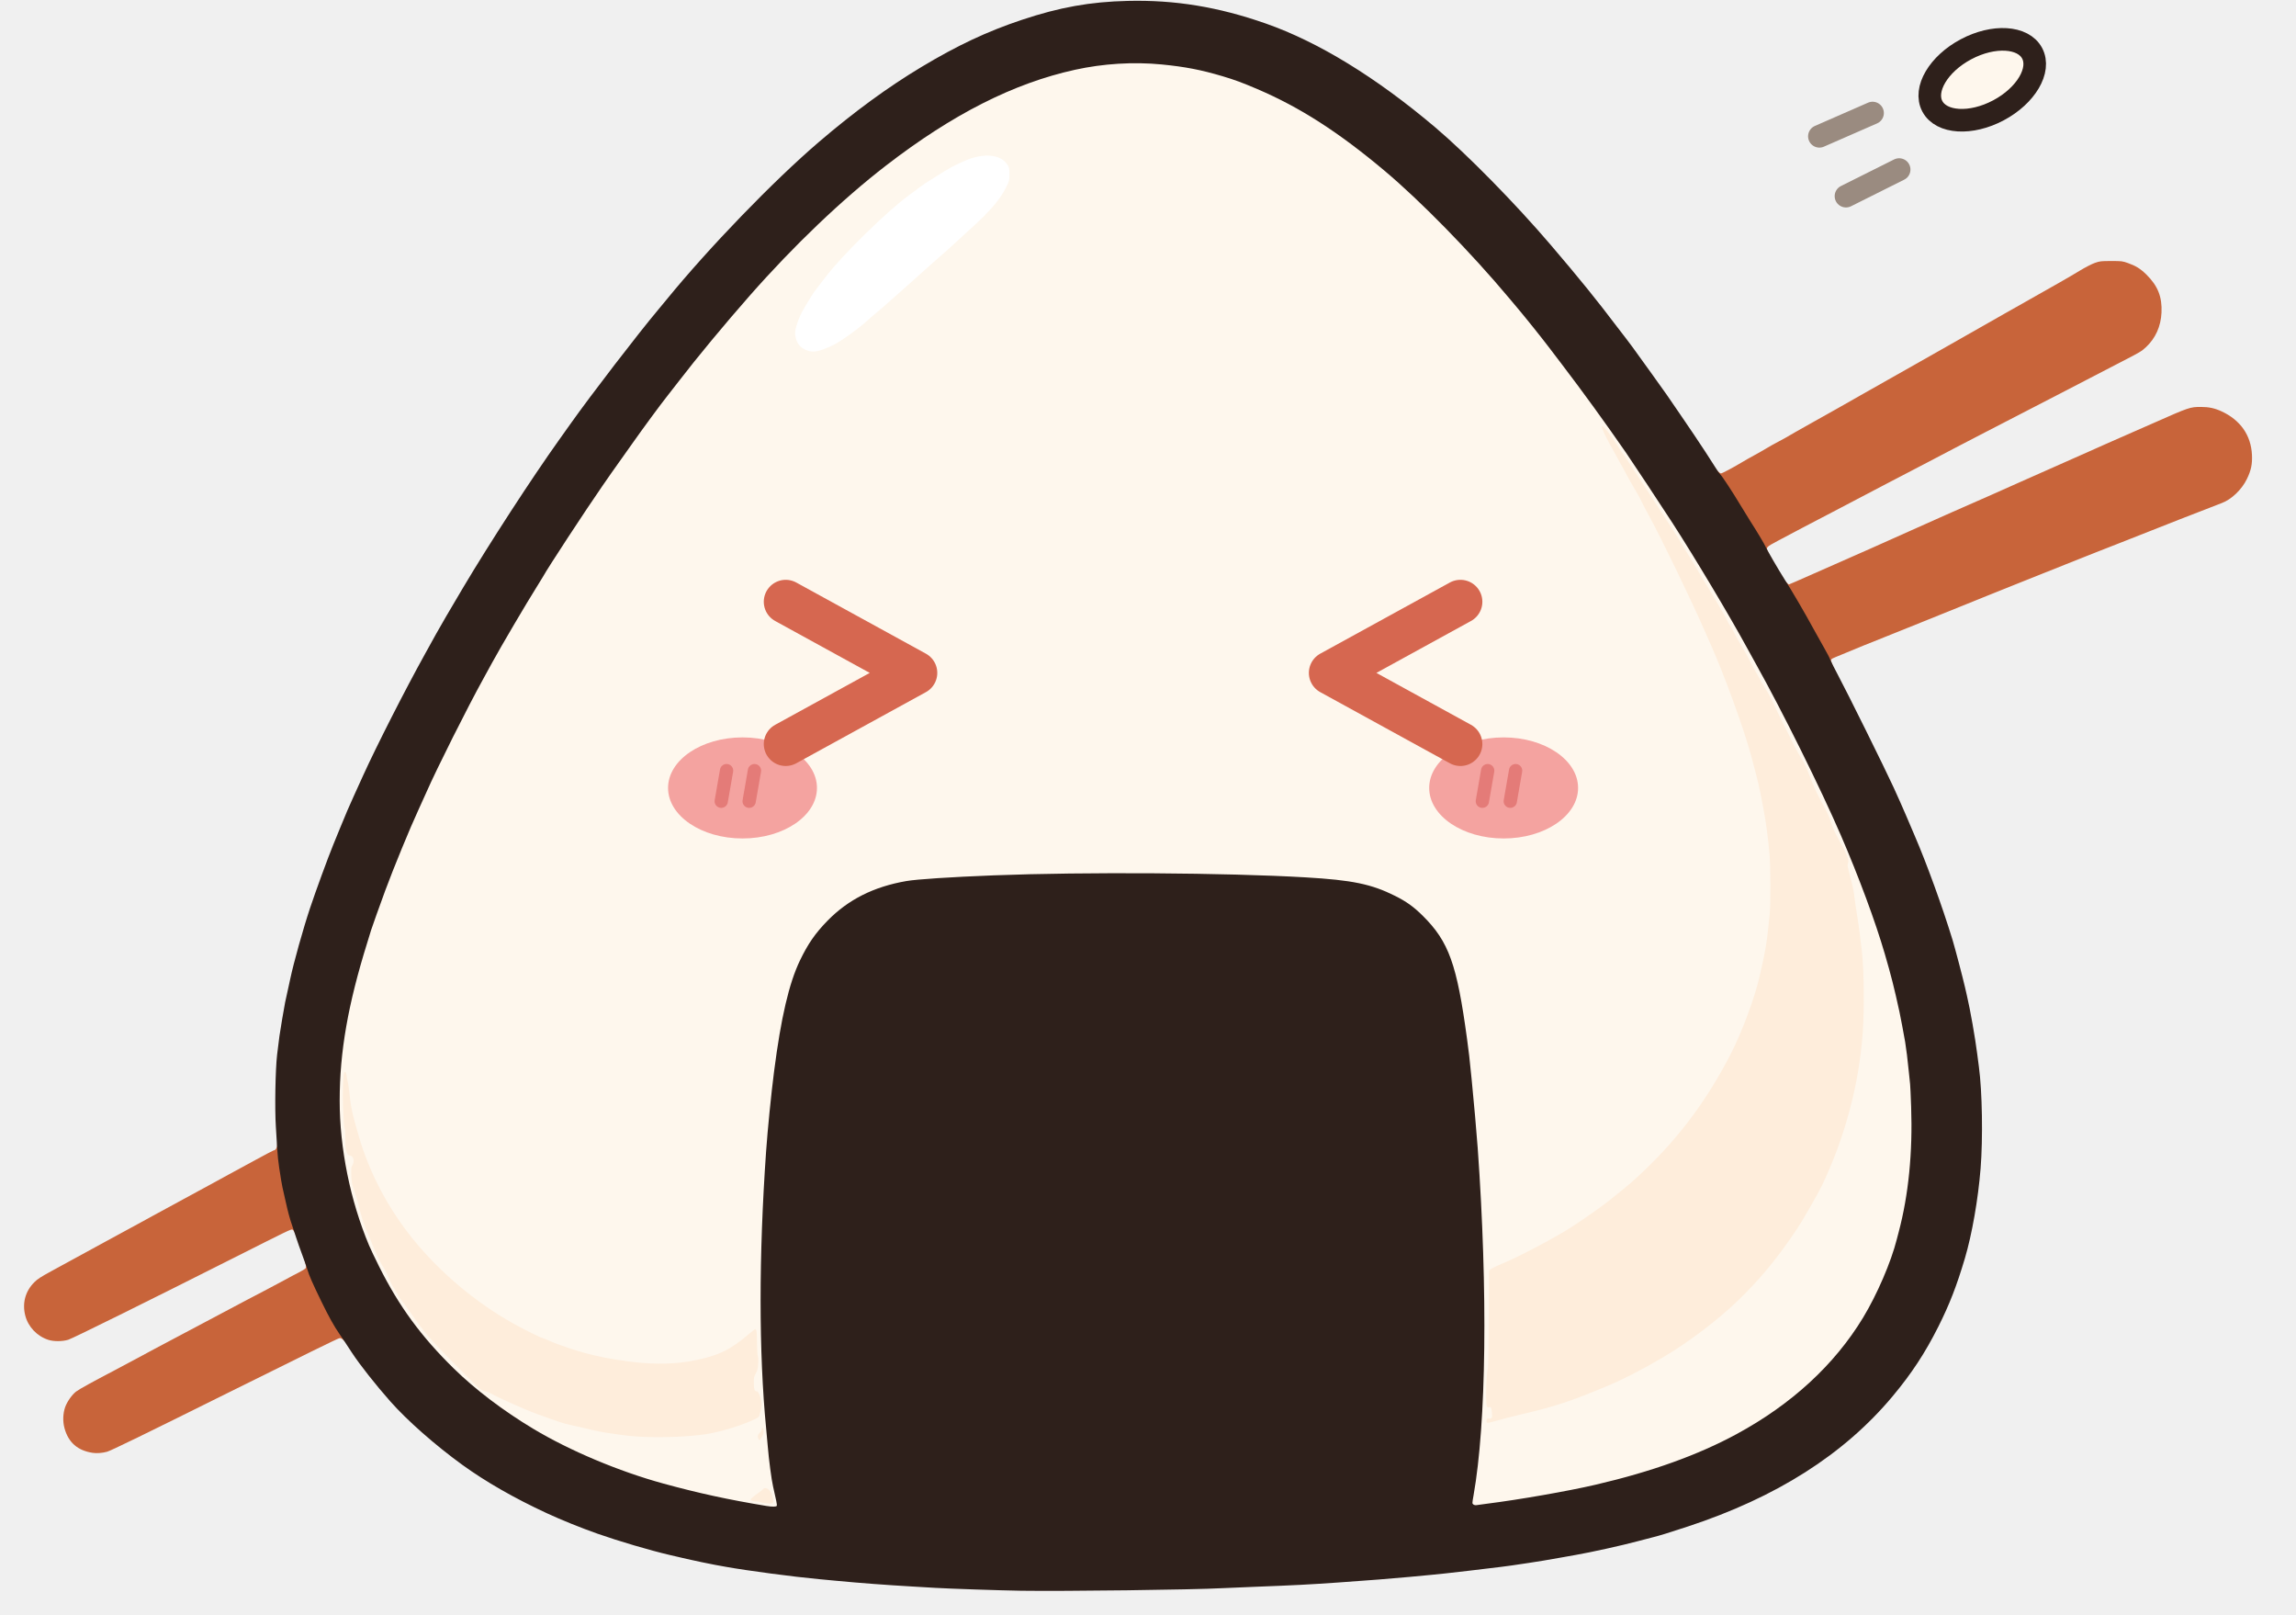
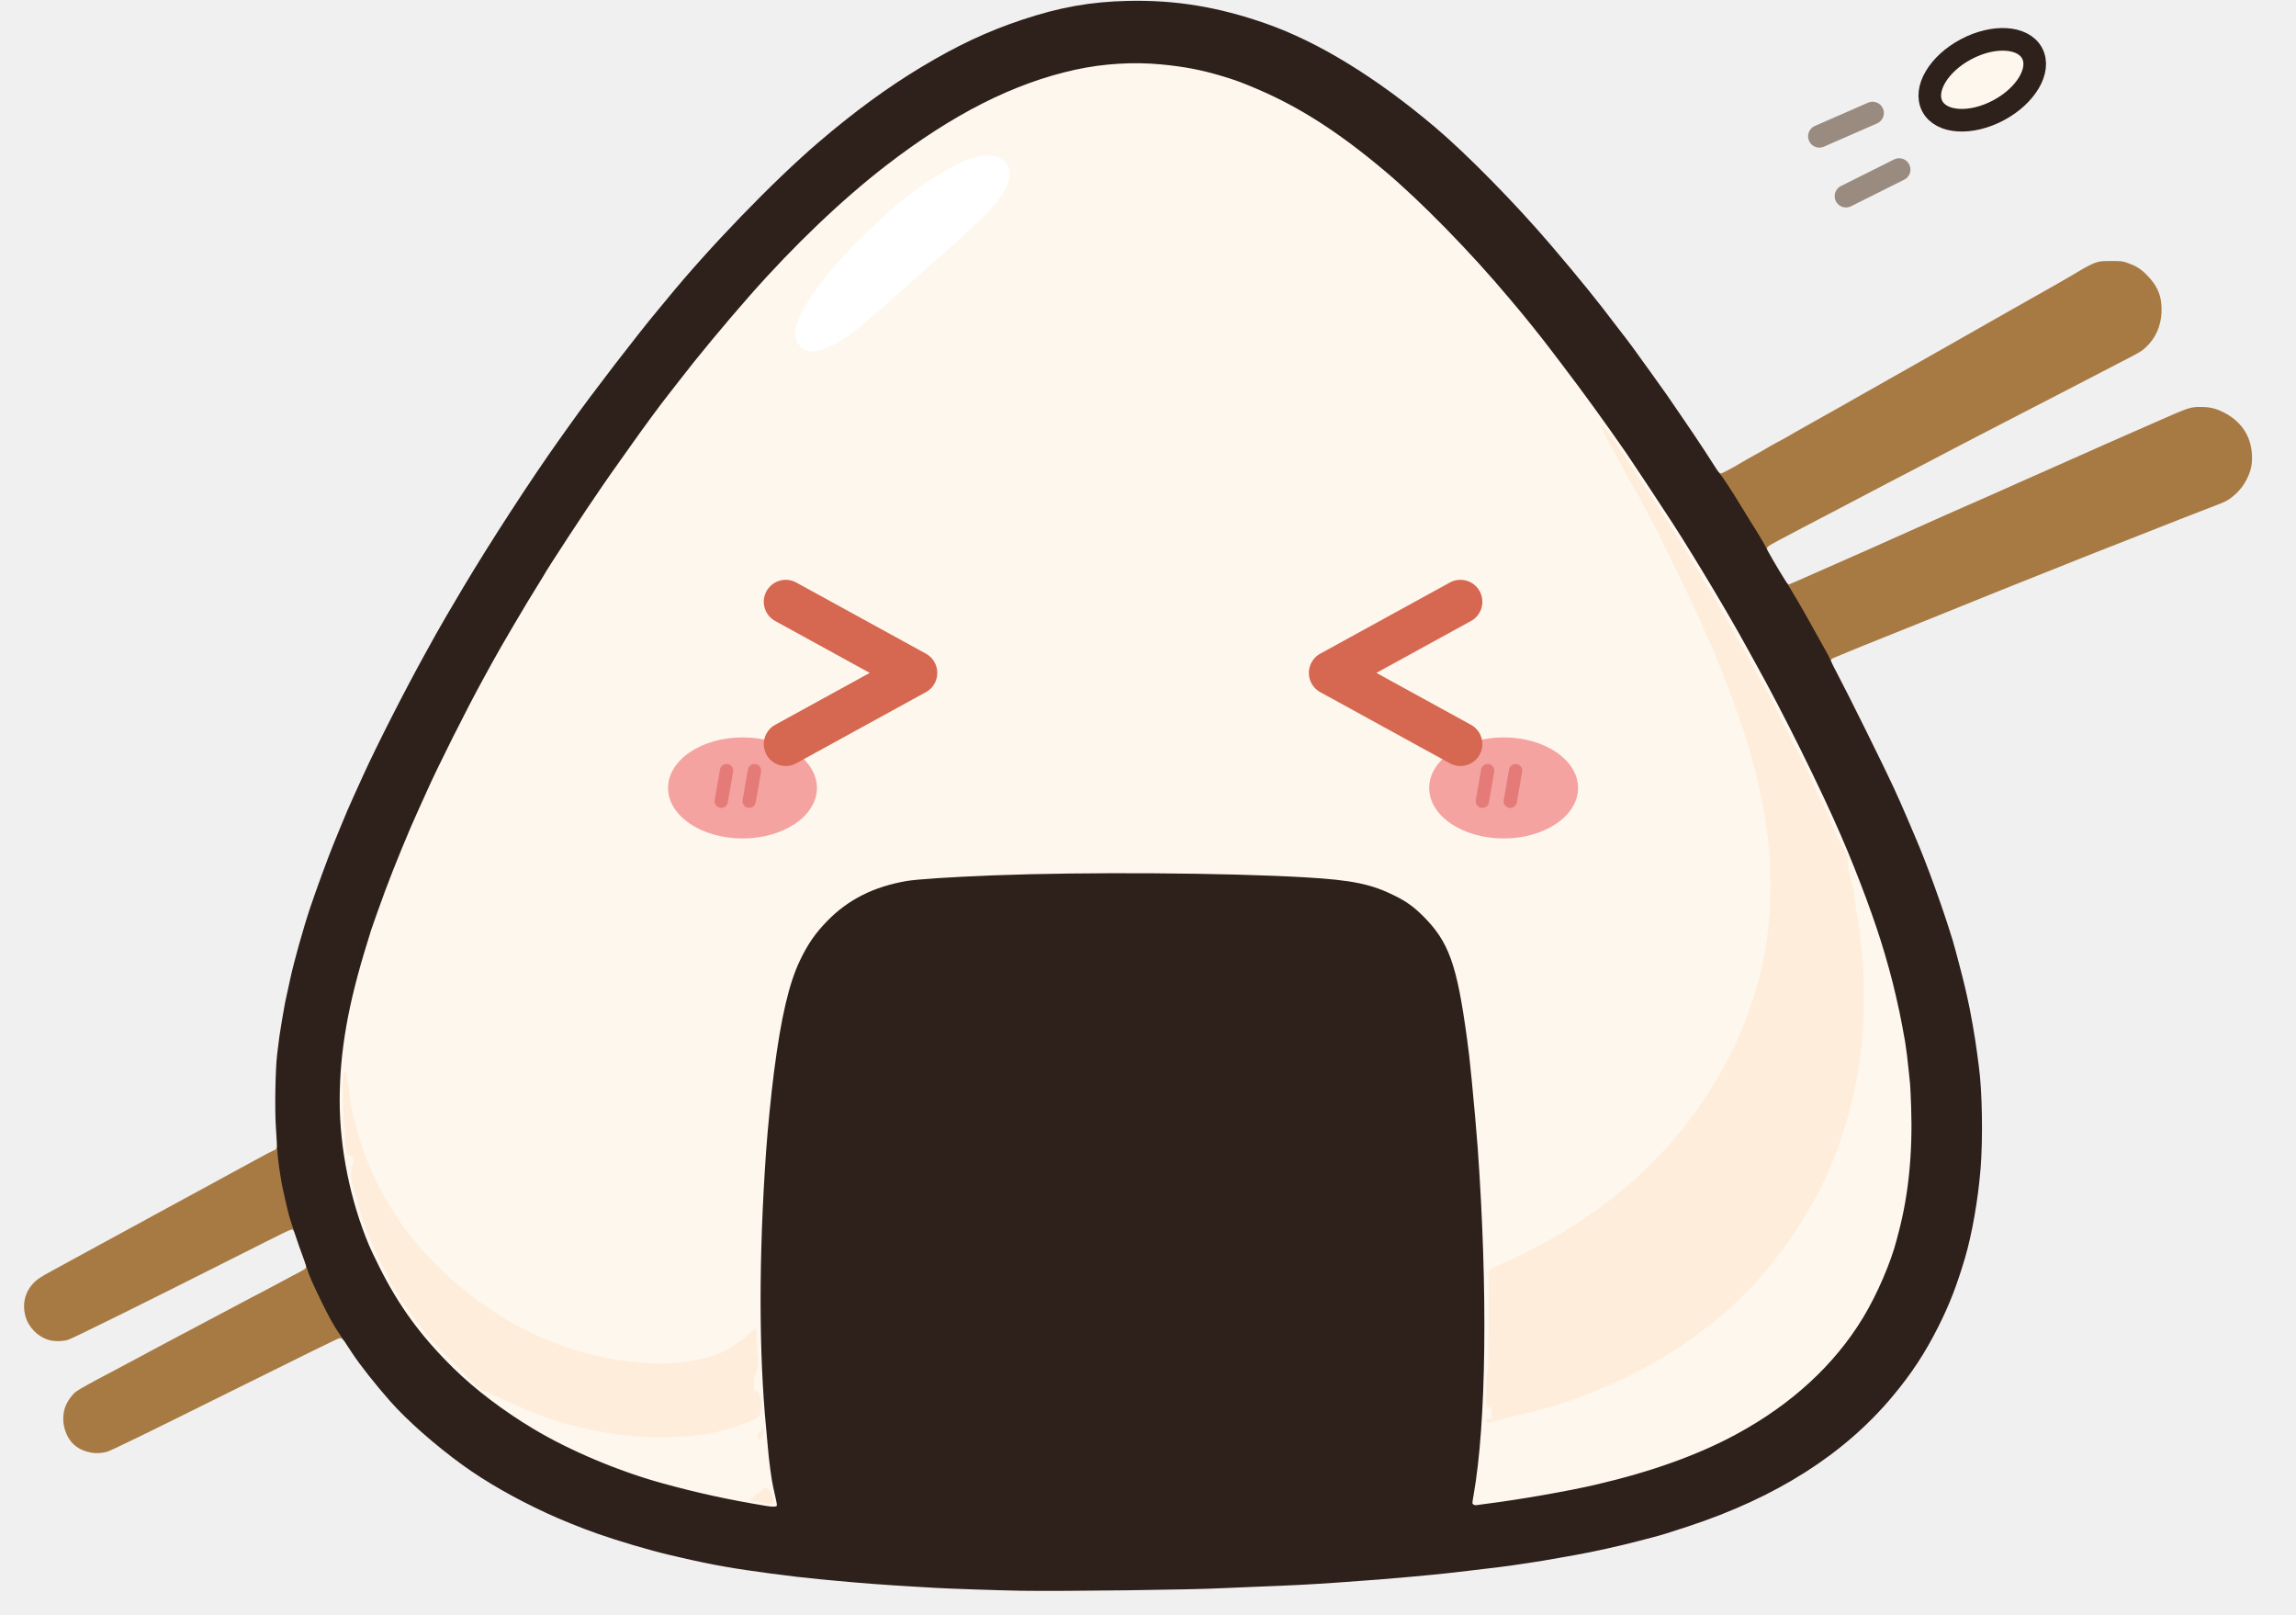
<svg xmlns="http://www.w3.org/2000/svg" viewBox="168 700 3454 2428" role="img" aria-label="Ben, screaming">
-   <path id="chopsticks" d="m 307.5,2884.987 c -22.695,-3.362 -36.662,-15.602 -42.516,-37.254 -2.709,-10.021 -2.336,-21.823 0.991,-31.382 2.848,-8.183 10.363,-18.906 16.488,-23.526 4.939,-3.725 24.267,-14.389 59.537,-32.847 10.175,-5.325 23,-12.158 28.5,-15.184 10.624,-5.845 42.326,-22.74 85,-45.297 14.3,-7.559 32.975,-17.459 41.5,-22 31.419,-16.736 51.019,-27.076 72,-37.984 11.825,-6.148 25.1,-13.22 29.5,-15.716 4.4,-2.496 12.594,-6.841 18.209,-9.655 5.615,-2.814 10.661,-5.962 11.213,-6.994 0.713,-1.332 0.541,-3.509 -0.594,-7.497 -1.292,-4.541 -1.357,-5.91 -0.341,-7.134 0.692,-0.833 1.696,-1.515 2.232,-1.515 1.426,0 14.56,12.906 16.752,16.462 1.03,1.671 3.204,6.638 4.831,11.039 3.469,9.386 24.22,52.923 31.441,65.966 2.751,4.969 7.196,12.389 9.879,16.488 5.787,8.845 6.133,11.812 1.8,15.457 -1.692,1.424 -3.55,2.589 -4.129,2.589 -0.579,0 -2.803,-1.581 -4.942,-3.514 -3.111,-2.811 -4.411,-3.384 -6.493,-2.861 -3.058,0.767 -52.642,25.081 -165.359,81.086 -129.645,64.415 -178.101,88.016 -184,89.62 -7.188,1.954 -15.282,2.578 -21.5,1.657 z m -66.702,-169.918 c -17.054,-5.453 -30.443,-19.543 -34.816,-36.64 -4.749,-18.569 0.092,-36.447 13.518,-49.919 4.856,-4.873 9.718,-8.047 25.5,-16.651 10.725,-5.846 24,-13.089 29.5,-16.094 5.5,-3.005 15.4,-8.406 22,-12.002 6.6,-3.596 18.75,-10.233 27,-14.749 16.262,-8.902 32.879,-17.926 52.5,-28.512 6.875,-3.709 16.325,-8.89 21,-11.514 4.675,-2.623 25.375,-13.874 46,-25.002 20.625,-11.128 41.325,-22.375 46,-24.995 4.675,-2.619 14.575,-8.036 22,-12.037 7.425,-4.001 25.74,-13.953 40.7,-22.114 14.96,-8.162 27.672,-14.84 28.25,-14.84 2.588,0 5.05,-4.085 5.05,-8.378 0,-7.364 1.976,-7.705 8.559,-1.478 7.239,6.846 8.241,8.925 9.434,19.563 0.921,8.217 1.596,12.644 5.454,35.792 3.396,20.378 9.192,45.49 14.621,63.355 2.67,8.786 2.475,10.537 -1.685,15.142 -4.847,5.365 -7.454,5.302 -9.962,-0.243 -1.057,-2.335 -2.733,-4.398 -3.725,-4.584 -2.456,-0.46 -6.226,1.362 -85.137,41.151 -133.484,67.306 -245.129,122.523 -251.915,124.59 -8.791,2.678 -21.75,2.746 -29.847,0.158 z M 2911.861,1698.295 c -4.724,-4.837 -9.608,-10.82 -10.855,-13.295 -1.247,-2.475 -5.062,-9.225 -8.479,-15 -3.417,-5.775 -9.895,-17.391 -14.397,-25.814 -4.502,-8.422 -9.254,-17.006 -10.56,-19.075 -8.253,-13.073 -24.57,-42.874 -24.57,-44.872 0,-2.579 4.965,-8.239 7.227,-8.239 0.759,0 2.907,1.575 4.773,3.5 1.866,1.925 3.71,3.5 4.098,3.5 0.388,0 17.512,-7.466 38.054,-16.591 20.542,-9.125 45.448,-20.115 55.348,-24.421 16.455,-7.158 28.218,-12.392 86.5,-38.486 46.65,-20.886 76.492,-34.143 90,-39.983 16.229,-7.015 51.059,-22.448 79,-35.003 19.115,-8.589 78.634,-34.974 101.5,-44.994 7.15,-3.133 17.725,-7.854 23.5,-10.489 5.775,-2.636 17.025,-7.596 25,-11.023 7.975,-3.427 30.025,-13.104 49,-21.505 54.542,-24.147 55.595,-24.505 72.098,-24.505 11.704,0 20.731,1.937 30.879,6.625 28.391,13.116 44.359,35.937 45.761,65.403 0.669,14.062 -1.301,23.438 -7.67,36.506 -7.735,15.869 -23.215,30.651 -37.724,36.024 -14.026,5.194 -100.915,39.212 -155.843,61.015 -11.55,4.585 -26.175,10.311 -32.5,12.726 -6.325,2.415 -27.25,10.723 -46.5,18.463 -19.25,7.74 -50.525,20.229 -69.5,27.752 -18.975,7.523 -40.35,16.085 -47.5,19.026 -7.15,2.941 -22,8.946 -33,13.345 -11,4.399 -37.325,15.019 -58.5,23.602 -21.175,8.583 -48.175,19.438 -60,24.123 -26.834,10.632 -47.267,18.918 -61.5,24.941 -6.05,2.56 -13.25,5.541 -16,6.623 -7.837,3.086 -8.29,3.869 -5.583,9.65 2.765,5.904 2.483,8.57 -0.951,8.972 -2.022,0.237 -4.205,-1.434 -11.105,-8.5 z m -95.486,-166.471 c -5.996,-5.805 -9.343,-10.33 -16.146,-21.824 -4.72,-7.975 -10.684,-17.65 -13.254,-21.5 -2.569,-3.85 -9.531,-15.1 -15.471,-25 -5.94,-9.9 -15.458,-25.074 -21.152,-33.72 -5.694,-8.646 -10.353,-16.443 -10.353,-17.327 0,-1.966 5.321,-7.453 7.227,-7.453 0.759,0 2.907,1.575 4.773,3.5 1.866,1.925 4.054,3.5 4.862,3.5 1.758,0 18.607,-8.908 30.852,-16.311 4.832,-2.922 13.286,-7.732 18.786,-10.689 5.5,-2.958 13.958,-7.77 18.795,-10.694 4.837,-2.925 11.137,-6.489 14,-7.921 6.239,-3.122 20.373,-11.042 30.705,-17.207 4.125,-2.461 15.825,-9.051 26,-14.643 10.175,-5.592 26.375,-14.676 36,-20.187 9.625,-5.511 24.925,-14.203 34,-19.316 9.075,-5.113 27.75,-15.683 41.5,-23.487 13.75,-7.804 32.875,-18.609 42.5,-24.01 9.625,-5.401 26.725,-15.094 38,-21.541 35.264,-20.162 63.381,-36.136 96,-54.54 85.017,-47.967 94.096,-53.154 113,-64.563 8.255,-4.982 17.946,-9.949 22.5,-11.532 7.486,-2.602 9.06,-2.781 24.5,-2.794 15.907,-0.013 16.814,0.097 25.23,3.076 11.95,4.23 18.845,8.537 27.789,17.359 17.127,16.892 23.731,33.505 22.659,57 -0.949,20.799 -8.953,38.645 -23.38,52.128 -6.584,6.154 -9.092,7.657 -34.798,20.858 -21.457,11.019 -45.13,23.291 -96,49.765 -39.964,20.799 -79.242,41.089 -119,61.473 -20.35,10.433 -37.45,19.313 -38,19.733 -0.55,0.42 -19.45,10.331 -42,22.023 -22.55,11.693 -49.775,25.885 -60.5,31.537 -40.192,21.182 -59.128,31.111 -81,42.471 -30.982,16.092 -62.325,32.564 -82.25,43.225 -18.607,9.957 -18.554,9.892 -14.506,17.533 1.754,3.311 2.007,4.633 1.151,6 -2.351,3.751 -5.156,2.69 -13.02,-4.923 z" fill="#c8643a" />
+   <path id="chopsticks" d="m 307.5,2884.987 c -22.695,-3.362 -36.662,-15.602 -42.516,-37.254 -2.709,-10.021 -2.336,-21.823 0.991,-31.382 2.848,-8.183 10.363,-18.906 16.488,-23.526 4.939,-3.725 24.267,-14.389 59.537,-32.847 10.175,-5.325 23,-12.158 28.5,-15.184 10.624,-5.845 42.326,-22.74 85,-45.297 14.3,-7.559 32.975,-17.459 41.5,-22 31.419,-16.736 51.019,-27.076 72,-37.984 11.825,-6.148 25.1,-13.22 29.5,-15.716 4.4,-2.496 12.594,-6.841 18.209,-9.655 5.615,-2.814 10.661,-5.962 11.213,-6.994 0.713,-1.332 0.541,-3.509 -0.594,-7.497 -1.292,-4.541 -1.357,-5.91 -0.341,-7.134 0.692,-0.833 1.696,-1.515 2.232,-1.515 1.426,0 14.56,12.906 16.752,16.462 1.03,1.671 3.204,6.638 4.831,11.039 3.469,9.386 24.22,52.923 31.441,65.966 2.751,4.969 7.196,12.389 9.879,16.488 5.787,8.845 6.133,11.812 1.8,15.457 -1.692,1.424 -3.55,2.589 -4.129,2.589 -0.579,0 -2.803,-1.581 -4.942,-3.514 -3.111,-2.811 -4.411,-3.384 -6.493,-2.861 -3.058,0.767 -52.642,25.081 -165.359,81.086 -129.645,64.415 -178.101,88.016 -184,89.62 -7.188,1.954 -15.282,2.578 -21.5,1.657 z m -66.702,-169.918 c -17.054,-5.453 -30.443,-19.543 -34.816,-36.64 -4.749,-18.569 0.092,-36.447 13.518,-49.919 4.856,-4.873 9.718,-8.047 25.5,-16.651 10.725,-5.846 24,-13.089 29.5,-16.094 5.5,-3.005 15.4,-8.406 22,-12.002 6.6,-3.596 18.75,-10.233 27,-14.749 16.262,-8.902 32.879,-17.926 52.5,-28.512 6.875,-3.709 16.325,-8.89 21,-11.514 4.675,-2.623 25.375,-13.874 46,-25.002 20.625,-11.128 41.325,-22.375 46,-24.995 4.675,-2.619 14.575,-8.036 22,-12.037 7.425,-4.001 25.74,-13.953 40.7,-22.114 14.96,-8.162 27.672,-14.84 28.25,-14.84 2.588,0 5.05,-4.085 5.05,-8.378 0,-7.364 1.976,-7.705 8.559,-1.478 7.239,6.846 8.241,8.925 9.434,19.563 0.921,8.217 1.596,12.644 5.454,35.792 3.396,20.378 9.192,45.49 14.621,63.355 2.67,8.786 2.475,10.537 -1.685,15.142 -4.847,5.365 -7.454,5.302 -9.962,-0.243 -1.057,-2.335 -2.733,-4.398 -3.725,-4.584 -2.456,-0.46 -6.226,1.362 -85.137,41.151 -133.484,67.306 -245.129,122.523 -251.915,124.59 -8.791,2.678 -21.75,2.746 -29.847,0.158 z M 2911.861,1698.295 c -4.724,-4.837 -9.608,-10.82 -10.855,-13.295 -1.247,-2.475 -5.062,-9.225 -8.479,-15 -3.417,-5.775 -9.895,-17.391 -14.397,-25.814 -4.502,-8.422 -9.254,-17.006 -10.56,-19.075 -8.253,-13.073 -24.57,-42.874 -24.57,-44.872 0,-2.579 4.965,-8.239 7.227,-8.239 0.759,0 2.907,1.575 4.773,3.5 1.866,1.925 3.71,3.5 4.098,3.5 0.388,0 17.512,-7.466 38.054,-16.591 20.542,-9.125 45.448,-20.115 55.348,-24.421 16.455,-7.158 28.218,-12.392 86.5,-38.486 46.65,-20.886 76.492,-34.143 90,-39.983 16.229,-7.015 51.059,-22.448 79,-35.003 19.115,-8.589 78.634,-34.974 101.5,-44.994 7.15,-3.133 17.725,-7.854 23.5,-10.489 5.775,-2.636 17.025,-7.596 25,-11.023 7.975,-3.427 30.025,-13.104 49,-21.505 54.542,-24.147 55.595,-24.505 72.098,-24.505 11.704,0 20.731,1.937 30.879,6.625 28.391,13.116 44.359,35.937 45.761,65.403 0.669,14.062 -1.301,23.438 -7.67,36.506 -7.735,15.869 -23.215,30.651 -37.724,36.024 -14.026,5.194 -100.915,39.212 -155.843,61.015 -11.55,4.585 -26.175,10.311 -32.5,12.726 -6.325,2.415 -27.25,10.723 -46.5,18.463 -19.25,7.74 -50.525,20.229 -69.5,27.752 -18.975,7.523 -40.35,16.085 -47.5,19.026 -7.15,2.941 -22,8.946 -33,13.345 -11,4.399 -37.325,15.019 -58.5,23.602 -21.175,8.583 -48.175,19.438 -60,24.123 -26.834,10.632 -47.267,18.918 -61.5,24.941 -6.05,2.56 -13.25,5.541 -16,6.623 -7.837,3.086 -8.29,3.869 -5.583,9.65 2.765,5.904 2.483,8.57 -0.951,8.972 -2.022,0.237 -4.205,-1.434 -11.105,-8.5 z m -95.486,-166.471 c -5.996,-5.805 -9.343,-10.33 -16.146,-21.824 -4.72,-7.975 -10.684,-17.65 -13.254,-21.5 -2.569,-3.85 -9.531,-15.1 -15.471,-25 -5.94,-9.9 -15.458,-25.074 -21.152,-33.72 -5.694,-8.646 -10.353,-16.443 -10.353,-17.327 0,-1.966 5.321,-7.453 7.227,-7.453 0.759,0 2.907,1.575 4.773,3.5 1.866,1.925 4.054,3.5 4.862,3.5 1.758,0 18.607,-8.908 30.852,-16.311 4.832,-2.922 13.286,-7.732 18.786,-10.689 5.5,-2.958 13.958,-7.77 18.795,-10.694 4.837,-2.925 11.137,-6.489 14,-7.921 6.239,-3.122 20.373,-11.042 30.705,-17.207 4.125,-2.461 15.825,-9.051 26,-14.643 10.175,-5.592 26.375,-14.676 36,-20.187 9.625,-5.511 24.925,-14.203 34,-19.316 9.075,-5.113 27.75,-15.683 41.5,-23.487 13.75,-7.804 32.875,-18.609 42.5,-24.01 9.625,-5.401 26.725,-15.094 38,-21.541 35.264,-20.162 63.381,-36.136 96,-54.54 85.017,-47.967 94.096,-53.154 113,-64.563 8.255,-4.982 17.946,-9.949 22.5,-11.532 7.486,-2.602 9.06,-2.781 24.5,-2.794 15.907,-0.013 16.814,0.097 25.23,3.076 11.95,4.23 18.845,8.537 27.789,17.359 17.127,16.892 23.731,33.505 22.659,57 -0.949,20.799 -8.953,38.645 -23.38,52.128 -6.584,6.154 -9.092,7.657 -34.798,20.858 -21.457,11.019 -45.13,23.291 -96,49.765 -39.964,20.799 -79.242,41.089 -119,61.473 -20.35,10.433 -37.45,19.313 -38,19.733 -0.55,0.42 -19.45,10.331 -42,22.023 -22.55,11.693 -49.775,25.885 -60.5,31.537 -40.192,21.182 -59.128,31.111 -81,42.471 -30.982,16.092 -62.325,32.564 -82.25,43.225 -18.607,9.957 -18.554,9.892 -14.506,17.533 1.754,3.311 2.007,4.633 1.151,6 -2.351,3.751 -5.156,2.69 -13.02,-4.923 z" fill="#a87a43" />
  <path id="body" d="m 1704,3077.374 c -29.597,-0.446 -110.042,-3.157 -129.5,-4.363 -8.8,-0.546 -24.325,-1.463 -34.5,-2.039 -37.371,-2.115 -79.365,-5.271 -113,-8.49 -8.525,-0.816 -20.675,-1.96 -27,-2.542 -37.914,-3.488 -107.687,-12.72 -139.5,-18.459 -4.95,-0.893 -12.375,-2.229 -16.5,-2.97 -8.087,-1.452 -32.749,-6.612 -42.5,-8.892 -3.3,-0.772 -9.375,-2.185 -13.5,-3.141 -4.125,-0.956 -9.975,-2.313 -13,-3.017 -28.674,-6.668 -76.672,-20.817 -108.112,-31.868 -17.155,-6.03 -23.758,-8.586 -51.638,-19.99 -39.974,-16.35 -94.794,-45.263 -130.742,-68.954 -38.951,-25.67 -92.645,-70.33 -114.68,-95.386 C 746.12,2780.305 723.014,2750.78 711,2732.094 c -4.675,-7.271 -11.39,-17.355 -14.923,-22.407 -10.349,-14.803 -17.626,-27.674 -29.786,-52.687 -13.129,-27.006 -18.393,-39.014 -20.824,-47.5 -0.945,-3.3 -4.406,-13.2 -7.691,-22 -3.285,-8.8 -7.488,-20.725 -9.341,-26.5 -1.852,-5.775 -4.531,-13.875 -5.952,-18 -3.745,-10.869 -6.075,-19.514 -9.971,-37 -1.9,-8.525 -3.942,-17.573 -4.539,-20.107 -0.597,-2.534 -1.48,-7.259 -1.963,-10.5 -0.483,-3.241 -1.853,-11.968 -3.044,-19.393 -1.191,-7.425 -2.529,-20.25 -2.975,-28.5 -0.445,-8.25 -1.345,-23.1 -2,-33 -1.783,-26.958 -0.749,-86.065 1.898,-108.5 2.953,-25.033 3.816,-31.098 7.612,-53.5 4.064,-23.981 4.668,-27.045 9.464,-48 0.504,-2.2 1.675,-7.6 2.602,-12 5.144,-24.398 19.594,-76.082 29.916,-107 8.543,-25.591 26.847,-75.506 35.02,-95.5 2.585,-6.325 7.093,-17.35 10.017,-24.5 9.252,-22.625 13.079,-31.539 21.251,-49.5 4.379,-9.625 10.31,-22.675 13.18,-29 20.345,-44.838 63.541,-129.69 93.415,-183.5 5.496,-9.9 12.97,-23.4 16.608,-30 6.334,-11.491 20.72,-36.145 40.612,-69.6 40.022,-67.31 103.397,-164.815 144.875,-222.9 4.517,-6.325 12.201,-17.125 17.075,-24 30.629,-43.197 101.922,-135.914 131.872,-171.501 3.35,-3.98 8.791,-10.548 12.091,-14.594 9.473,-11.616 47.997,-56.442 57.435,-66.832 70.944,-78.088 130.675,-135.516 191.565,-184.178 43.36,-34.652 79.258,-59.893 119.67,-84.145 54.291,-32.58 98.653,-53.405 151.007,-70.885 56.687,-18.927 102.869,-27.192 159.324,-28.514 71.271,-1.669 136.229,8.983 207.869,34.086 60.223,21.102 127.602,58.471 192.345,106.676 72.289,53.822 126.608,104.631 199.798,186.887 40.343,45.34 86.675,101.777 121.499,148 3.522,4.675 8.729,11.425 11.571,15 5.4,6.793 10.15,13.297 39.802,54.5 22.02,30.597 24.754,34.502 43.074,61.5 8.024,11.825 17.211,25.325 20.416,30 8.088,11.799 27.801,41.941 33.431,51.118 2.571,4.19 5.419,8.237 6.329,8.992 2.533,2.102 18.213,25.903 29.743,45.148 5.681,9.483 12.9,21.22 16.041,26.083 9.624,14.899 21.105,34.089 22.565,37.717 1.645,4.089 20.009,35.663 28.175,48.442 11.788,18.448 31.112,51.493 43.858,75 5.07,9.35 12.491,22.625 16.491,29.5 4,6.875 7.793,14.147 8.43,16.159 0.637,2.013 5.684,12.137 11.217,22.5 14.905,27.916 70.927,140.996 84.391,170.341 6.435,14.025 14.839,32.925 18.676,42 3.837,9.075 9.794,23.025 13.238,31 17.945,41.554 41.626,106.751 56.844,156.5 3.603,11.778 15.665,57.589 18.694,71 1.118,4.95 2.457,10.8 2.975,13 4.927,20.903 12.347,62.883 15.465,87.5 0.871,6.875 2.041,15.875 2.599,20 4.927,36.378 6.089,106.914 2.505,152.071 -3.677,46.33 -12.935,99.301 -23.67,135.429 -12.27,41.294 -23.111,69.19 -39.831,102.5 -20.475,40.789 -40.222,70.658 -71.07,107.5 -61.339,73.257 -165.435,137.045 -290.969,178.302 -29.044,9.545 -42.782,13.773 -52.5,16.157 -4.95,1.214 -15.525,3.962 -23.5,6.107 -22.883,6.154 -70.658,16.709 -92.5,20.438 -4.4,0.751 -12.95,2.276 -19,3.388 -16.91,3.109 -45.37,7.869 -51.5,8.612 -3.025,0.367 -9.325,1.3 -14,2.073 -12.408,2.051 -37.387,5.228 -78.25,9.949 -32.109,3.71 -40.25,4.596 -54.75,5.957 -8.525,0.8 -22.925,2.158 -32,3.016 -26.312,2.489 -63.4,5.407 -107.5,8.457 -45.629,3.155 -63.69,4.087 -126.5,6.523 -20.625,0.8 -42.225,1.709 -48,2.021 -44.1,2.377 -237.908,4.855 -303,3.873 z" fill="#fef7ed" />
  <path id="shade" d="m 1321,2960.891 c -3.575,-0.392 -7.767,-1.202 -9.315,-1.802 -1.548,-0.599 -4.725,-1.09 -7.059,-1.09 -2.334,0 -5.117,-0.649 -6.185,-1.443 -1.875,-1.393 -1.821,-1.548 1.559,-4.521 1.925,-1.693 5.993,-4.821 9.04,-6.952 3.047,-2.131 6.14,-4.597 6.872,-5.479 3.662,-4.413 11.545,0.951 13.89,9.452 3.23,11.704 2.235,13.042 -8.803,11.834 z m -11.965,-96.826 c -1.831,-3.42 -1.162,-6.622 1.965,-9.408 1.865,-1.662 3,-3.647 3,-5.249 0,-4.14 2.458,-2.254 2.827,2.168 0.237,2.848 -0.448,5.361 -2.5,9.169 -1.555,2.886 -3.149,5.248 -3.542,5.25 -0.393,0 -1.181,-0.867 -1.75,-1.931 z M 1136.5,2860.957 c -15.886,-0.699 -25.802,-1.692 -45,-4.51 -20.395,-2.993 -23.087,-3.526 -48,-9.506 -4.4,-1.056 -12.43,-2.859 -17.845,-4.006 -9.708,-2.057 -17.705,-4.692 -51.148,-16.858 -14.291,-5.199 -52.575,-22.065 -63.007,-27.758 -7.789,-4.251 -10.267,-5.305 -13.697,-5.827 -2.074,-0.316 -5.805,-2.193 -8.5,-4.277 -2.642,-2.043 -20.339,-19.465 -39.327,-38.715 -36.073,-36.571 -42.494,-44.108 -65.716,-77.145 -5.632,-8.012 -11.554,-16.065 -13.162,-17.895 -1.607,-1.831 -3.25,-4.37 -3.65,-5.644 -0.4,-1.274 -3.083,-5.916 -5.961,-10.316 -2.878,-4.4 -5.568,-9.081 -5.976,-10.402 -1.445,-4.672 -8.673,-19.621 -10.922,-22.589 -4.092,-5.4 -14.797,-28.532 -21.219,-45.852 -0.784,-2.114 -2.333,-5.624 -3.444,-7.8 -3.139,-6.152 -10.053,-27.718 -11.978,-37.357 -0.93,-4.658 -2.157,-9.033 -4.487,-16 -1.868,-5.585 -2.87,-8.691 -5.165,-16 -0.898,-2.862 -1.697,-9.632 -1.868,-15.834 -0.256,-9.281 -0.022,-11.288 1.632,-14 3.744,-6.14 1.724,-14.2 -3.722,-14.851 -1.451,-0.173 -2.961,-0.99 -3.356,-1.815 -3.045,-6.365 -3.484,-9.266 -3.484,-23 0,-7.975 -0.415,-15.146 -0.923,-15.934 -1.04,-1.617 -1.196,-3.608 -2.465,-31.566 -0.932,-20.537 0.116,-51.129 1.811,-52.823 1.654,-1.654 2.883,0.271 3.56,5.574 0.369,2.887 1.107,6.824 1.64,8.749 0.534,1.925 1.39,7.325 1.903,12 3.085,28.101 4.46,34.594 14.937,70.5 15.999,54.834 43.998,107.874 81.293,154 40.754,50.404 95.713,96.497 152.244,127.685 16.678,9.201 40.121,20.815 42.016,20.815 0.363,0 4.333,1.618 8.822,3.595 19.301,8.502 50.098,18.494 70.662,22.926 4.125,0.889 9.3,2.042 11.5,2.562 8.07,1.907 34.369,6.043 47.5,7.471 34.271,3.725 63.463,2.89 91,-2.603 35.747,-7.13 54.19,-16.099 81.638,-39.701 4.637,-3.987 8.811,-7.25 9.274,-7.25 2.248,0 2.801,3.805 2.881,19.801 0.052,10.42 0.558,18.731 1.272,20.896 0.792,2.401 0.955,6.452 0.489,12.199 -0.556,6.871 -1.287,9.636 -3.626,13.726 -2.638,4.613 -2.929,6.01 -2.929,14.059 0,9.437 1.211,12.799 4.615,12.812 1.283,0.01 2.559,1.983 4.523,7.007 3.121,7.984 3.497,13.616 1.398,20.912 -0.805,2.798 -1.7,6.27 -1.988,7.715 -0.673,3.374 -2.517,4.521 -17.048,10.61 -18.186,7.62 -45.672,15.475 -63.5,18.148 -24.883,3.731 -63.249,5.402 -93.5,4.071 z m 1267.965,-22.014 c -0.359,-0.581 -0.369,-2.188 -0.022,-3.571 0.54,-2.151 1.037,-2.425 3.435,-1.899 4.22,0.927 5.414,-1.185 4.619,-8.17 -1.039,-9.127 -1.278,-9.597 -4.558,-8.941 -2.653,0.531 -2.91,0.304 -3.554,-3.126 -1.723,-9.185 -0.131,-51.603 2.071,-55.165 0.369,-0.597 0.843,-33.819 1.054,-73.828 0.211,-40.009 0.407,-73.038 0.437,-73.398 0.088,-1.085 10.596,-6.684 18.314,-9.759 23.955,-9.546 79.447,-38.722 105.739,-55.595 15.713,-10.083 45.685,-31.113 55.505,-38.944 31.501,-25.122 35.801,-28.792 53.853,-45.963 53.432,-50.824 95.855,-108.083 130.828,-176.584 16.894,-33.09 35.794,-84.126 42.957,-116 1.051,-4.675 2.983,-13.225 4.295,-19 3.832,-16.871 6.869,-35.446 8.462,-51.75 0.605,-6.188 1.662,-16.312 2.349,-22.5 1.516,-13.64 1.361,-71.492 -0.24,-89.75 -2.17,-24.752 -5.244,-47.868 -9.041,-68 -6.805,-36.081 -6.981,-36.841 -18.46,-79.84 -10.491,-39.299 -39.603,-119.64 -60.028,-165.66 -3.662,-8.25 -7.924,-17.925 -9.473,-21.5 -19.15,-44.208 -66.652,-142.444 -84.139,-174 -4.114,-7.425 -9.163,-17.075 -11.218,-21.444 -2.055,-4.369 -5.827,-11.344 -8.382,-15.5 -4.83,-7.857 -10.241,-17.521 -20.751,-37.056 -3.403,-6.325 -8.131,-14.875 -10.507,-19 -13.437,-23.33 -22.338,-42 -20.023,-42 2.966,0 13.736,13.643 24.133,30.571 2.542,4.139 5.932,9.191 7.533,11.227 1.601,2.036 6.238,8.877 10.304,15.202 4.066,6.325 13.051,19.976 19.967,30.335 6.916,10.359 14.317,21.609 16.447,25 4.932,7.851 11.373,17.751 25.804,39.665 6.339,9.625 13.683,21.325 16.322,26 2.638,4.675 6.444,10.975 8.457,14 2.013,3.025 7.52,12.025 12.239,20 4.719,7.975 10.093,17.059 11.943,20.188 1.85,3.128 6.121,10.103 9.492,15.5 3.371,5.397 8.393,13.863 11.162,18.812 2.768,4.95 6.915,12.047 9.216,15.77 2.301,3.724 4.68,8.224 5.287,10 0.607,1.776 2.41,4.947 4.006,7.046 1.596,2.099 4.947,7.949 7.447,13 2.5,5.051 5.752,10.984 7.226,13.184 3.784,5.646 11.695,19.811 19.476,34.876 3.658,7.082 7.754,14.499 9.101,16.482 1.348,1.983 2.465,4.064 2.482,4.624 0.018,0.56 2.941,5.518 6.497,11.018 3.556,5.5 7.838,12.925 9.517,16.5 6.93,14.755 17.694,36.831 21.18,43.438 2.05,3.884 5.562,10.887 7.806,15.562 6.854,14.281 11.885,23.652 17.502,32.599 2.953,4.704 7.025,12.905 9.049,18.226 7.118,18.713 13.305,32.864 18.462,42.222 11.187,20.301 13.328,24.811 16.588,34.953 1.856,5.775 5.223,13.875 7.481,18 2.258,4.125 5.234,9.75 6.613,12.5 1.379,2.75 3.305,6.127 4.282,7.503 0.976,1.377 3.228,6.271 5.004,10.875 2.875,7.455 3.106,8.78 2.111,12.101 -1.192,3.977 -1.449,2.624 5.723,30.021 1.656,6.325 3.319,15.1 3.696,19.5 0.377,4.4 2.012,15.875 3.633,25.5 2.782,16.517 5.462,36.503 7.779,58 3.247,30.135 3.783,86.837 1.162,123 -5.606,77.343 -26.54,155.843 -60.801,228.001 -5.906,12.438 -29.485,53.6 -37.807,65.999 -30.209,45.007 -55.911,76.1 -90.117,109.018 -29.942,28.814 -74.154,62.222 -111.428,84.197 -31.112,18.343 -59.417,32.921 -83.462,42.987 -55.086,23.06 -79.412,31.132 -127.5,42.307 -10.725,2.492 -26.715,6.547 -35.534,9.011 -17.451,4.875 -18.038,4.981 -19.001,3.422 z" fill="#feeddb" />
  <path id="highlight" d="m 1382.255,1227.104 c -8.991,-3.345 -14.187,-8.768 -16.786,-17.523 -2.112,-7.112 -1.806,-11.899 1.409,-22.081 3.171,-10.041 7.558,-19.088 15.03,-31 2.76,-4.4 5.91,-9.621 7.001,-11.603 1.09,-1.982 5.608,-8.281 10.04,-14 4.432,-5.718 9.744,-12.592 11.805,-15.276 25.389,-33.059 91.455,-97.727 124.747,-122.106 4.4,-3.222 12.05,-8.866 17,-12.541 4.95,-3.676 10.125,-7.251 11.5,-7.945 1.375,-0.694 6.775,-4.054 12,-7.466 17.747,-11.589 29.75,-18.098 45.203,-24.513 27.486,-11.411 52.681,-8.72 62.297,6.653 2.792,4.465 3,5.461 3,14.405 0,9.57 -0.021,9.651 -5.177,20 -9.012,18.087 -23.797,35.34 -52.757,61.562 -9.386,8.499 -19.316,17.583 -22.066,20.187 -6.343,6.006 -20.982,19.065 -34.5,30.776 -5.775,5.003 -14.347,12.644 -19.05,16.981 -4.702,4.337 -13.688,12.385 -19.968,17.885 -6.28,5.5 -14.412,12.7 -18.072,16 -12.45,11.227 -26.621,23.546 -32.023,27.839 -2.963,2.355 -7.413,6.211 -9.888,8.57 -11.404,10.868 -40.684,31.942 -51.433,37.02 -20.805,9.827 -29.83,11.704 -39.313,8.176 z" fill="#ffffff" />
  <g>
    <ellipse cx="1285" cy="1885" rx="112" ry="76" fill="#f4a3a0" />
    <path d="M 1261,1859 L 1253,1905 M 1303,1859 L 1295,1905" fill="none" stroke="#e47b78" stroke-width="20" stroke-linecap="round" stroke-linejoin="round" />
    <ellipse cx="2430" cy="1885" rx="112" ry="76" fill="#f4a3a0" />
    <path d="M 2406,1859 L 2398,1905 M 2448,1859 L 2440,1905" fill="none" stroke="#e47b78" stroke-width="20" stroke-linecap="round" stroke-linejoin="round" />
  </g>
  <path d="M 1350,1605 L 1545,1712 L 1350,1819 M 2365,1605 L 2170,1712 L 2365,1819" fill="none" stroke="#d66750" stroke-width="66" stroke-linecap="round" stroke-linejoin="round" />
  <path id="outline-and-nori" d="m 1704,3092.374 c -29.597,-0.446 -110.042,-3.157 -129.5,-4.363 -8.8,-0.546 -24.325,-1.463 -34.5,-2.039 -37.371,-2.115 -79.365,-5.271 -113,-8.49 -8.525,-0.816 -20.675,-1.96 -27,-2.542 -37.914,-3.488 -107.687,-12.72 -139.5,-18.459 -4.95,-0.893 -12.375,-2.229 -16.5,-2.97 -8.087,-1.452 -32.749,-6.612 -42.5,-8.892 -3.3,-0.772 -9.375,-2.185 -13.5,-3.141 -4.125,-0.956 -9.975,-2.313 -13,-3.017 -28.674,-6.668 -76.672,-20.817 -108.112,-31.868 -24.743,-8.697 -54.132,-20.57 -76.405,-30.867 -48.256,-22.309 -91.88,-47.28 -126.865,-72.62 -40.933,-29.648 -83.01,-66.71 -108.545,-95.606 -21.932,-24.82 -45.658,-54.873 -57.236,-72.5 -4.154,-6.325 -9.181,-13.975 -11.171,-17 -1.99,-3.025 -5.503,-8.2 -7.806,-11.5 -8.134,-11.651 -16.271,-26.26 -27.569,-49.5 -13.129,-27.006 -18.393,-39.014 -20.824,-47.5 -0.945,-3.3 -4.406,-13.2 -7.691,-22 -3.285,-8.8 -7.488,-20.725 -9.341,-26.5 -1.852,-5.775 -4.531,-13.875 -5.952,-18 -3.745,-10.869 -6.075,-19.514 -9.971,-37 -1.9,-8.525 -3.942,-17.573 -4.539,-20.107 -0.597,-2.534 -1.48,-7.259 -1.963,-10.5 -0.483,-3.241 -1.853,-11.968 -3.044,-19.393 -1.191,-7.425 -2.529,-20.25 -2.975,-28.5 -0.445,-8.25 -1.345,-23.1 -2,-33 -1.783,-26.958 -0.749,-86.065 1.898,-108.5 2.953,-25.033 3.816,-31.098 7.612,-53.5 4.064,-23.981 4.668,-27.045 9.464,-48 0.504,-2.2 1.675,-7.6 2.602,-12 5.144,-24.398 19.594,-76.082 29.916,-107 8.543,-25.591 26.847,-75.506 35.02,-95.5 2.585,-6.325 7.093,-17.35 10.017,-24.5 9.252,-22.625 13.079,-31.539 21.251,-49.5 4.379,-9.625 10.31,-22.675 13.18,-29 20.345,-44.838 63.541,-129.69 93.415,-183.5 5.496,-9.9 12.97,-23.4 16.608,-30 6.334,-11.491 20.72,-36.145 40.612,-69.6 40.022,-67.31 103.397,-164.815 144.875,-222.9 4.517,-6.325 12.201,-17.125 17.075,-24 30.629,-43.197 101.922,-135.914 131.872,-171.501 3.35,-3.98 8.791,-10.548 12.091,-14.594 63.952,-78.422 160.967,-178.796 229.5,-237.447 53.004,-45.361 103.678,-82.407 154.17,-112.707 54.291,-32.58 98.653,-53.405 151.007,-70.885 56.687,-18.927 102.869,-27.192 159.324,-28.514 71.271,-1.669 136.229,8.983 207.869,34.086 78.908,27.65 165.974,80.99 254.631,155.998 47.725,40.377 120.614,114.566 174.041,177.142 42.872,50.214 69.434,83.008 99.959,123.412 5.225,6.916 11.132,14.585 13.127,17.042 3.804,4.685 8.8,11.537 38.256,52.468 22.02,30.597 24.754,34.502 43.074,61.5 8.024,11.825 17.211,25.325 20.416,30 8.088,11.799 27.801,41.941 33.431,51.118 2.571,4.19 5.419,8.237 6.329,8.992 2.533,2.102 18.213,25.903 29.743,45.148 5.681,9.483 12.9,21.22 16.041,26.083 9.624,14.899 21.105,34.089 22.565,37.717 1.645,4.089 20.009,35.663 28.175,48.442 11.788,18.448 31.112,51.493 43.858,75 5.07,9.35 12.491,22.625 16.491,29.5 4,6.875 7.793,14.147 8.43,16.159 0.637,2.013 5.684,12.137 11.217,22.5 14.905,27.916 70.927,140.996 84.391,170.341 6.435,14.025 14.839,32.925 18.676,42 3.837,9.075 9.794,23.025 13.238,31 17.945,41.554 41.626,106.751 56.844,156.5 3.603,11.778 15.665,57.589 18.694,71 1.118,4.95 2.457,10.8 2.975,13 4.927,20.903 12.347,62.883 15.465,87.5 0.871,6.875 2.041,15.875 2.599,20 4.927,36.378 6.089,106.914 2.505,152.071 -3.677,46.33 -12.935,99.301 -23.67,135.429 -12.27,41.294 -23.111,69.19 -39.831,102.5 -19.946,39.734 -40.287,70.707 -68.96,105 -73.002,87.312 -174.765,151.988 -308.08,195.802 -29.044,9.545 -42.782,13.773 -52.5,16.157 -4.95,1.214 -15.525,3.962 -23.5,6.107 -22.883,6.154 -70.658,16.709 -92.5,20.438 -4.4,0.751 -12.95,2.276 -19,3.388 -16.91,3.109 -45.37,7.869 -51.5,8.612 -3.025,0.367 -9.325,1.3 -14,2.073 -12.408,2.051 -37.387,5.228 -78.25,9.949 -32.109,3.71 -40.25,4.596 -54.75,5.957 -8.525,0.8 -22.925,2.158 -32,3.016 -26.312,2.489 -63.4,5.407 -107.5,8.457 -45.629,3.155 -63.69,4.087 -126.5,6.523 -20.625,0.8 -42.225,1.709 -48,2.021 -44.1,2.377 -237.908,4.855 -303,3.873 z m -367.367,-127.859 c 0.487,-1.269 -0.854,-8.125 -5.677,-29.015 -2.399,-10.39 -6.308,-40.023 -7.981,-60.5 -0.517,-6.325 -1.617,-18.475 -2.445,-27 -11.076,-114.03 -11.091,-259.546 -0.043,-416.5 2.329,-33.09 7.621,-86.114 11.955,-119.804 10.454,-81.253 22.492,-132.903 38.966,-167.196 12.051,-25.086 23.097,-41.008 41.513,-59.84 31.117,-31.819 69.519,-51.123 118.579,-59.608 15.912,-2.752 66.351,-6.046 131.5,-8.588 135.666,-5.293 350.734,-3.904 469,3.029 70.269,4.119 99.119,10.073 134.5,27.759 17.398,8.697 28.294,16.527 42.073,30.236 39.011,38.812 51.163,72.678 66.384,185.012 3.012,22.226 3.324,24.972 6.937,61 3.135,31.261 7.574,81.523 9.14,103.5 15.3,214.658 12.904,413.644 -6.284,521.852 -2.176,12.273 -2.178,12.362 -0.22,13.806 1.196,0.882 3.15,1.244 4.97,0.922 1.65,-0.292 8.4,-1.212 15,-2.043 48.915,-6.162 122.299,-18.976 163.5,-28.548 84.393,-19.608 154.195,-44.641 212.37,-76.161 82.829,-44.878 147.199,-104.089 190.233,-174.988 21.14,-34.828 42.227,-83.735 50.808,-117.84 0.346,-1.375 1.7,-6.55 3.009,-11.5 14.726,-55.685 21.032,-119.347 18.62,-188 -0.58,-16.5 -1.282,-31.8 -1.562,-34 -0.28,-2.2 -1.169,-10.75 -1.977,-19 -1.688,-17.244 -3.886,-35.108 -5.474,-44.5 -1.723,-10.193 -6.955,-37.825 -8.52,-45 -8.108,-37.169 -12.338,-53.897 -22.125,-87.5 -14.134,-48.527 -38.959,-115.497 -66.168,-178.5 -30.199,-69.925 -87.772,-185.995 -127.727,-257.5 -3.688,-6.6 -9.533,-17.191 -12.988,-23.536 -26.889,-49.371 -78.261,-135.381 -113.036,-189.251 -15.317,-23.728 -61.654,-93.771 -69.756,-105.443 -32.722,-47.139 -64.356,-90.724 -95.525,-131.611 -6.775,-8.887 -16.426,-21.558 -21.446,-28.158 -10.208,-13.419 -34.412,-43.603 -45.182,-56.345 -3.88,-4.59 -9.979,-11.839 -13.554,-16.109 -57.228,-68.358 -132.875,-145.675 -187,-191.127 -69.388,-58.27 -127.522,-95.589 -191.5,-122.933 -22.662,-9.686 -34.056,-13.904 -52,-19.252 -32.512,-9.689 -56.671,-14.366 -92,-17.808 -42.362,-4.128 -87.758,-1.34 -130.286,8.001 -92.372,20.29 -184.058,66.735 -284.2,143.967 -66.096,50.975 -138.659,120.205 -205.014,195.597 -37.967,43.138 -79.637,93.395 -106.966,129.009 -4.643,6.05 -12.362,15.95 -17.153,22 -10.654,13.452 -36.027,47.906 -52.881,71.807 -6.875,9.75 -15.875,22.429 -20,28.175 -4.125,5.746 -9.461,13.276 -11.859,16.733 -2.397,3.457 -8.108,11.685 -12.69,18.285 -25.298,36.439 -83.759,125.682 -89.446,136.543 -0.707,1.351 -4.979,8.307 -9.493,15.457 -15.049,23.837 -54.48,90.823 -66.991,113.803 -4.55,8.358 -10.639,19.472 -13.531,24.697 -23.638,42.712 -70,135.107 -85.357,170.111 -2.99,6.814 -8.468,18.915 -12.175,26.89 -12.437,26.759 -37.487,87.645 -49.953,121.415 -7.662,20.756 -20.369,56.33 -21.284,59.585 -0.541,1.925 -3.024,10.025 -5.517,18 -29.23,93.493 -41.701,164.756 -41.703,238.313 -0.002,71.889 15.919,150.31 44.195,217.687 2.193,5.225 9.053,19.625 15.246,32 29.843,59.638 63.069,104.979 112.212,153.127 32.373,31.717 74.328,63.537 119.554,90.675 54.85,32.912 128.758,64.023 195.535,82.308 53.007,14.515 97.998,24.293 155.257,33.744 8.995,1.485 14.982,1.355 15.633,-0.34 z" fill="#2e201b" fill-rule="evenodd" />
  <ellipse cx="3150" cy="820" rx="85" ry="52" transform="rotate(-28 3150 820)" fill="#fef7ed" stroke="#2e201b" stroke-width="34" />
  <path d="M 2905,905 L 2985,870 M 2945,995 L 3025,955" fill="none" stroke="#9a8b80" stroke-width="34" stroke-linecap="round" stroke-linejoin="round" />
</svg>
